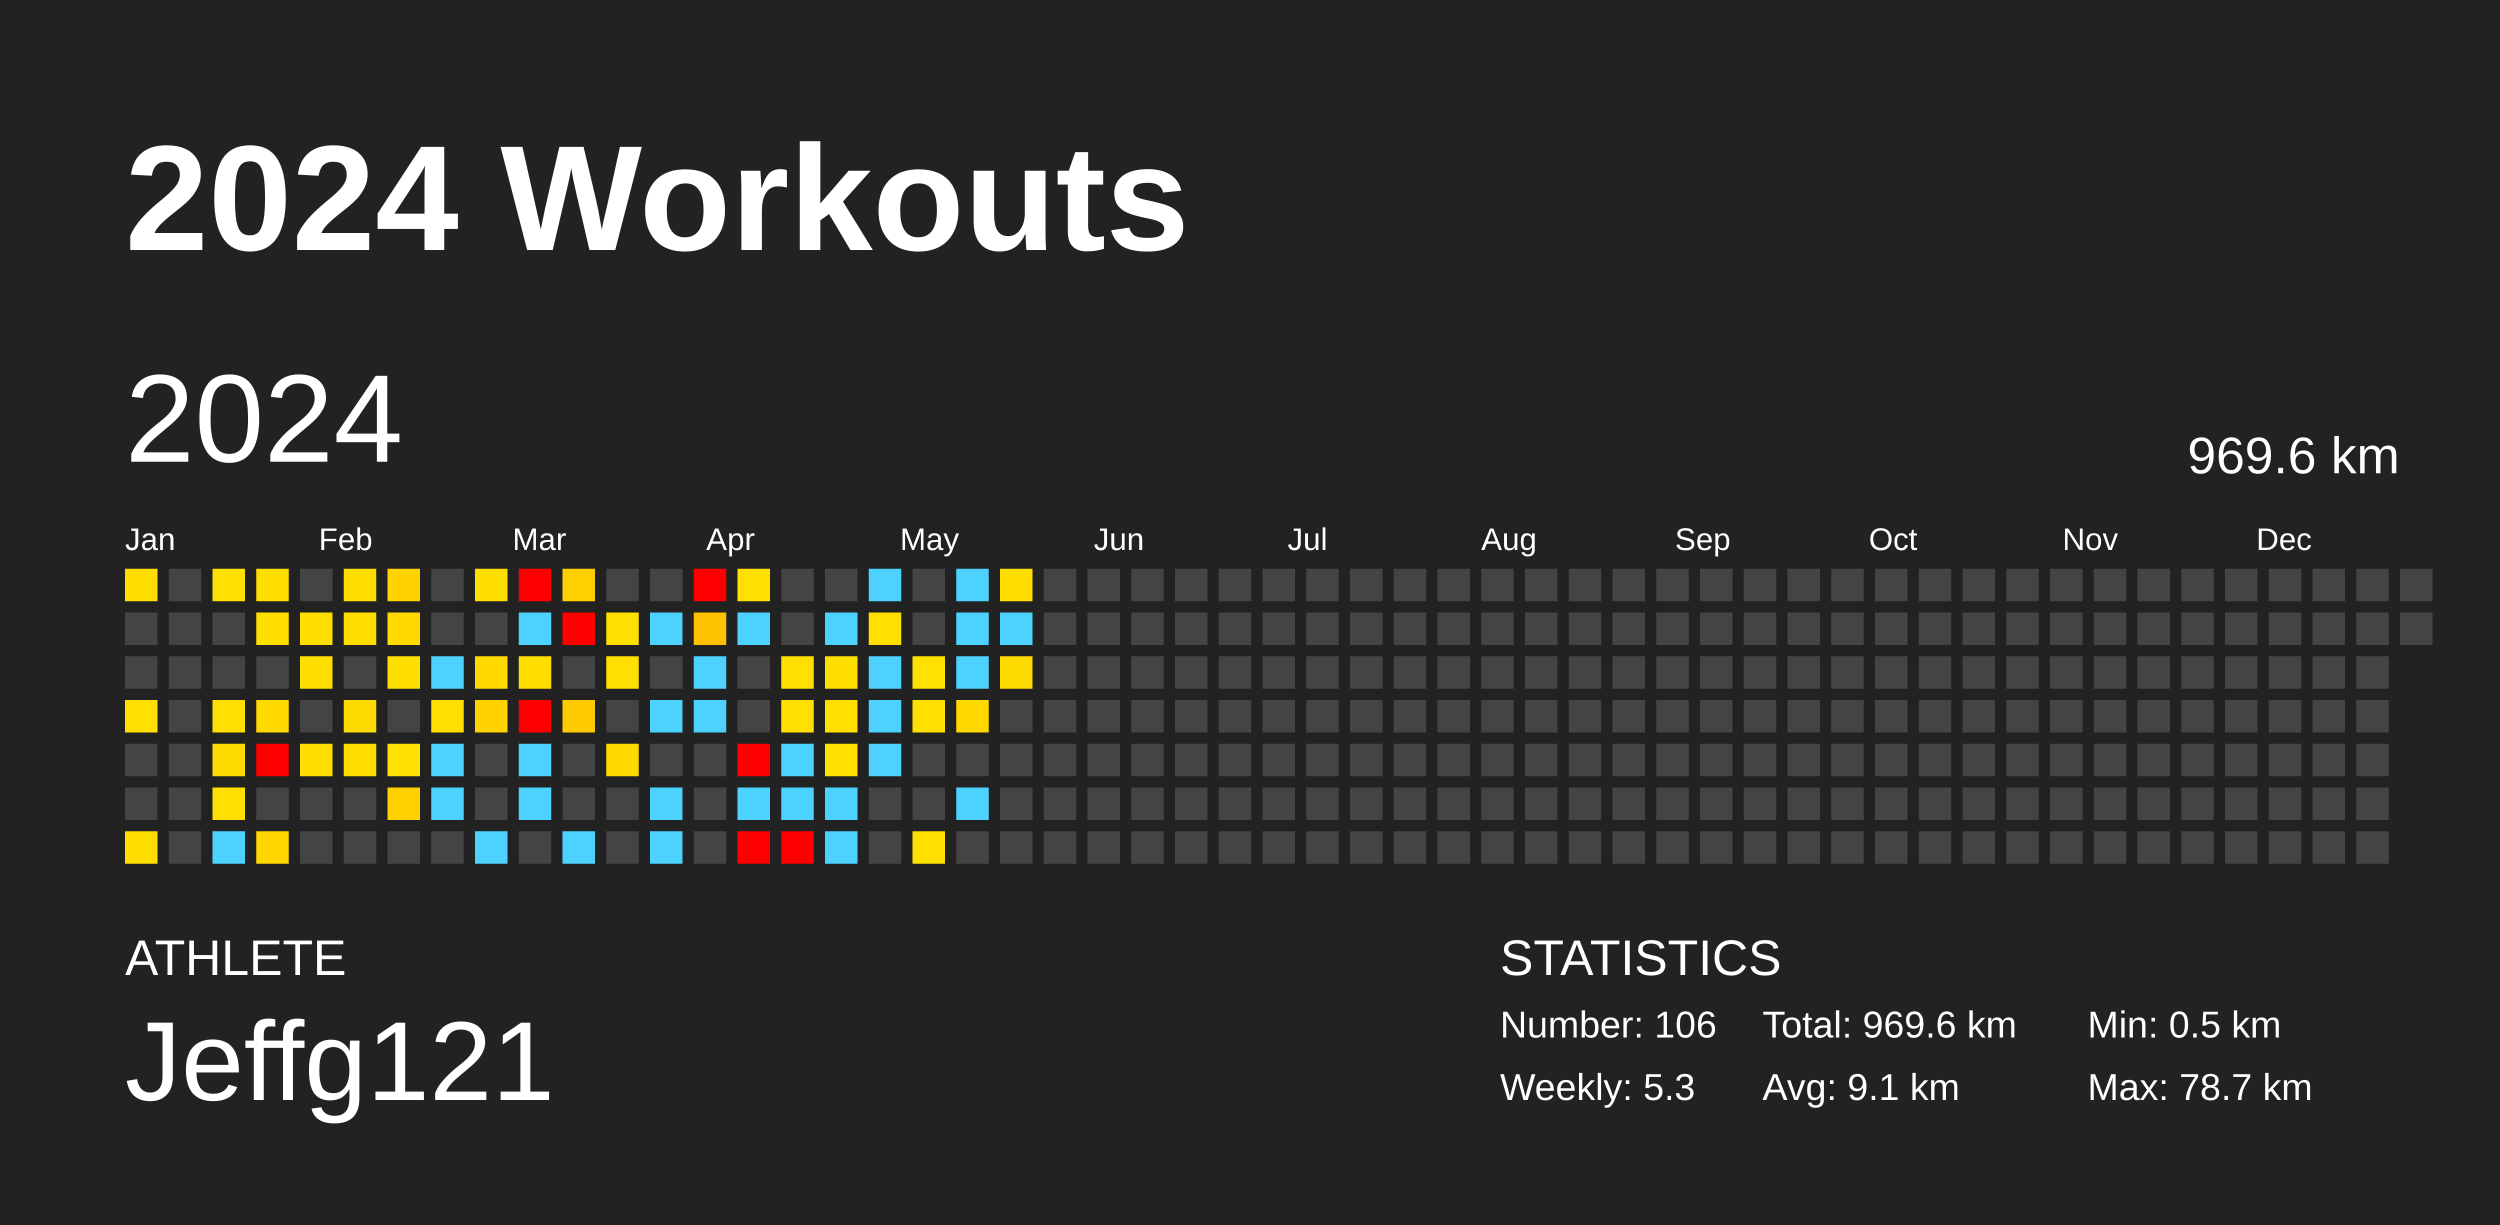
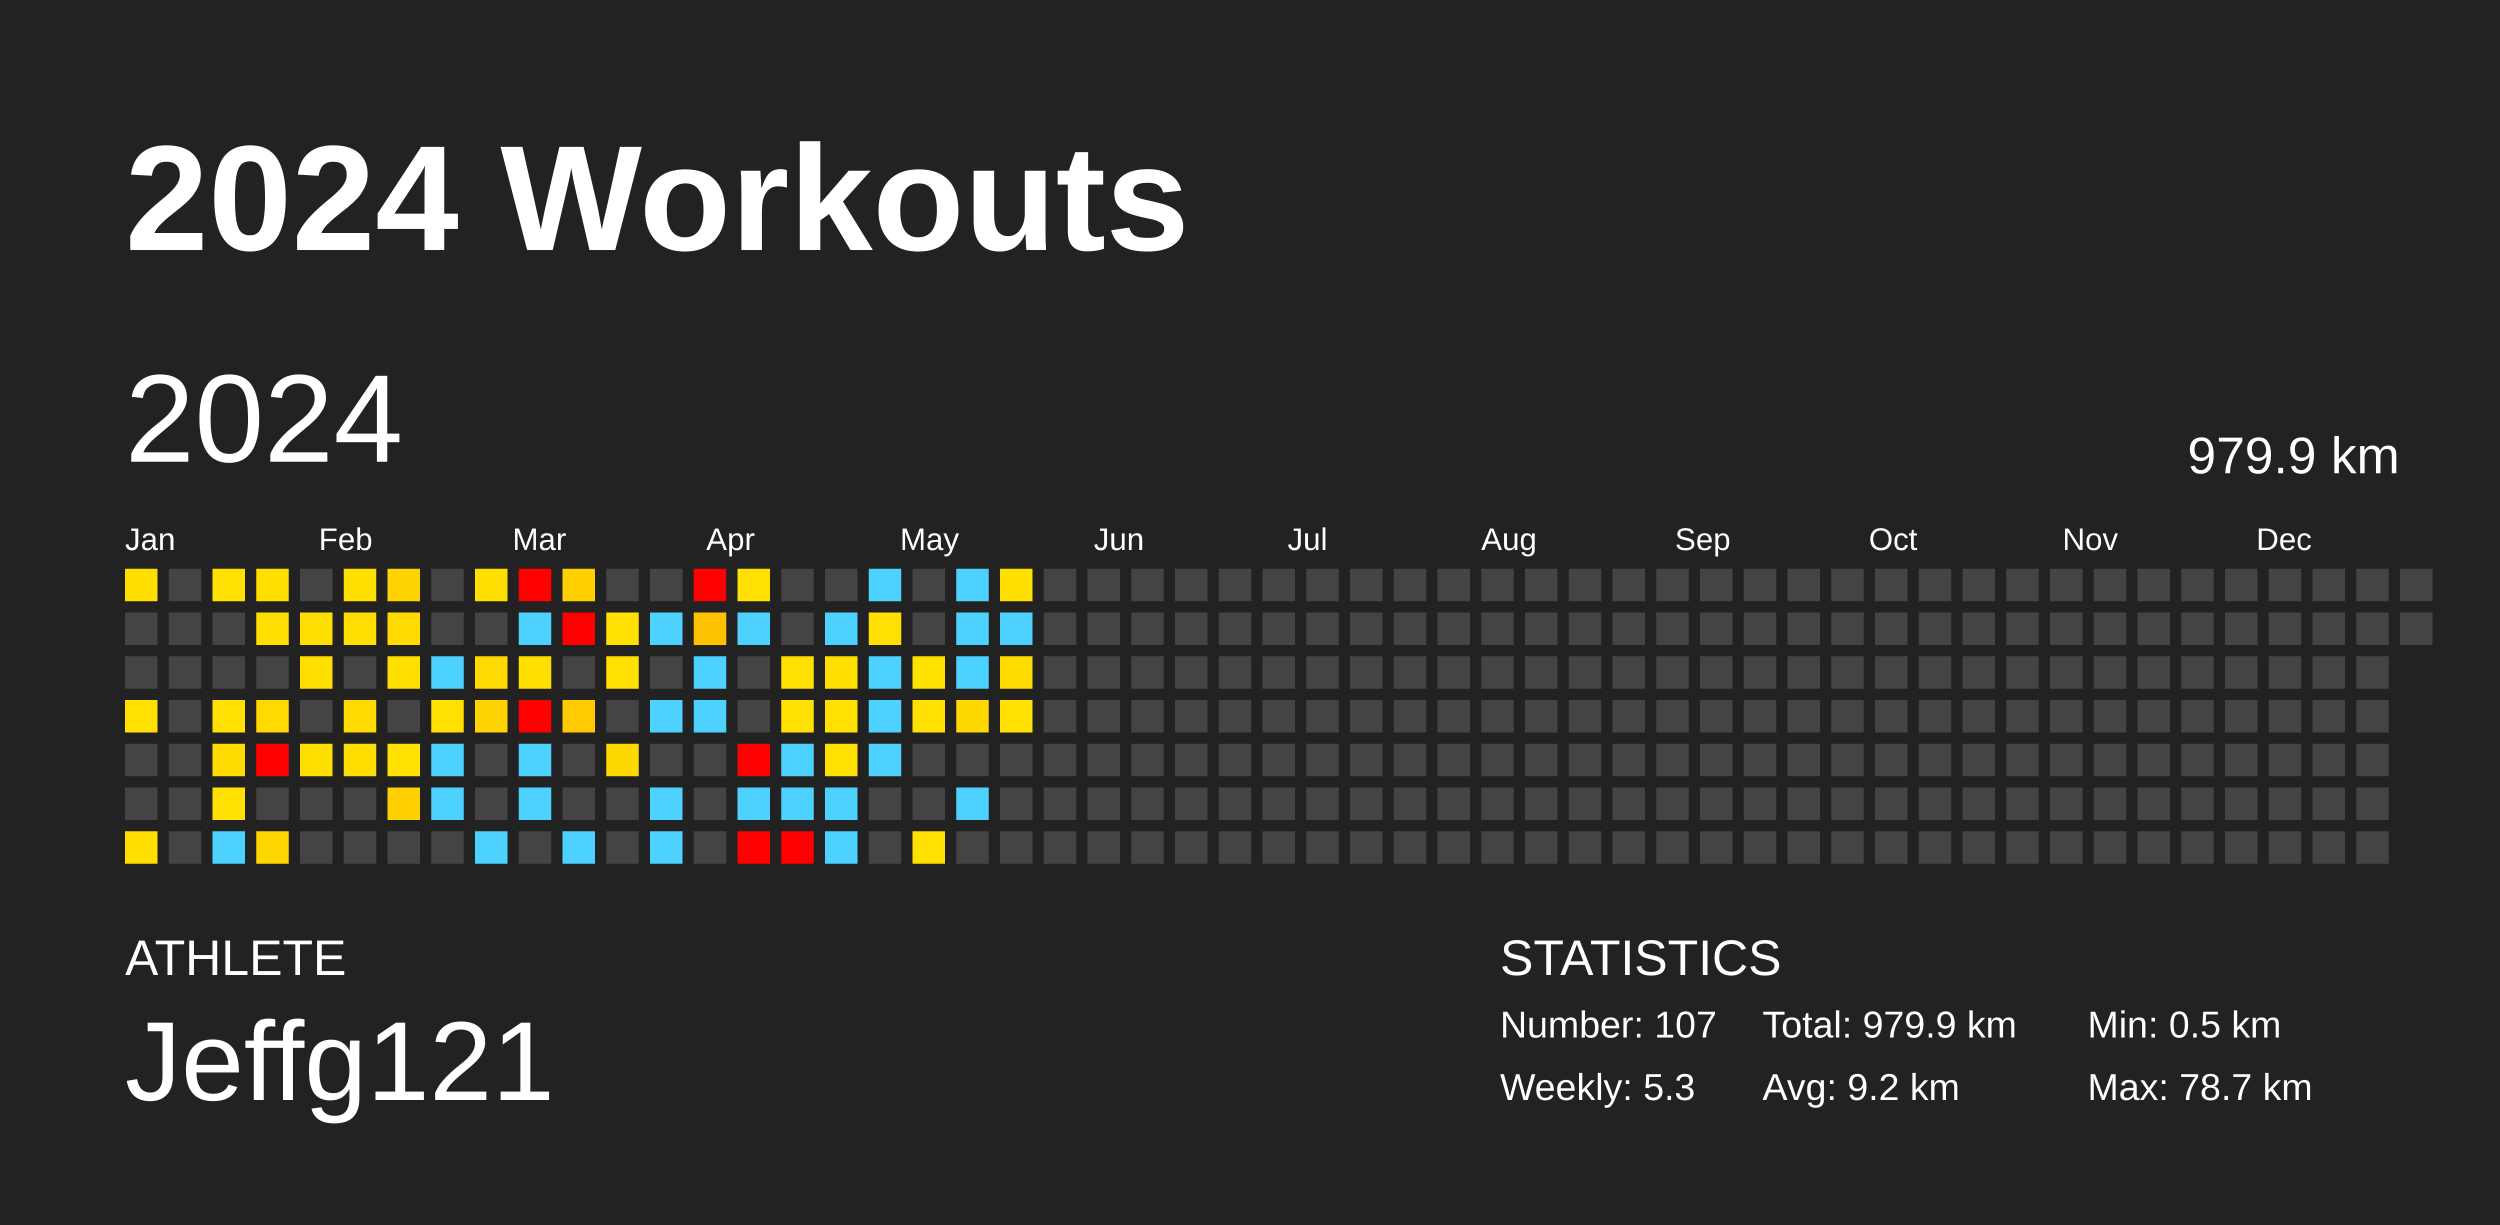
<svg xmlns="http://www.w3.org/2000/svg" baseProfile="full" height="98mm" version="1.1" viewBox="0,0,200,98" width="200mm">
  <defs />
  <rect fill="#222222" height="98" width="200" x="0" y="0" />
  <text fill="#FFFFFF" style="font-size:12px; font-family:Arial; font-weight:bold;" x="10" y="20">2024 Workouts</text>
  <text fill="#FFFFFF" style="font-size:4px; font-family:Arial" x="10" y="78">ATHLETE</text>
  <text fill="#FFFFFF" style="font-size:9px; font-family:Arial" x="10" y="88">Jeffg121</text>
  <text fill="#FFFFFF" style="font-size:4px; font-family:Arial" x="120" y="78">STATISTICS</text>
-   <text fill="#FFFFFF" style="font-size:3px; font-family:Arial" x="120" y="83">Number: 106</text>
+   <text fill="#FFFFFF" style="font-size:3px; font-family:Arial" x="120" y="83">Number: 107</text>
  <text fill="#FFFFFF" style="font-size:3px; font-family:Arial" x="120" y="88">Weekly: 5.3</text>
-   <text fill="#FFFFFF" style="font-size:3px; font-family:Arial" x="141" y="83">Total: 969.6 km</text>
-   <text fill="#FFFFFF" style="font-size:3px; font-family:Arial" x="141" y="88">Avg: 9.1 km</text>
+   <text fill="#FFFFFF" style="font-size:3px; font-family:Arial" x="141" y="83">Total: 979.9 km</text>
+   <text fill="#FFFFFF" style="font-size:3px; font-family:Arial" x="141" y="88">Avg: 9.2 km</text>
  <text fill="#FFFFFF" style="font-size:3px; font-family:Arial" x="167" y="83">Min: 0.5 km</text>
  <text fill="#FFFFFF" style="font-size:3px; font-family:Arial" x="167" y="88">Max: 78.7 km</text>
  <text dominant-baseline="hanging" fill="#FFFFFF" style="font-size:10.0px; font-family:Arial;" x="10" y="30">2024</text>
-   <text dominant-baseline="hanging" fill="#FFFFFF" style="font-size:4.125px; font-family:Arial;" x="175" y="35">969.6 km</text>
+   <text dominant-baseline="hanging" fill="#FFFFFF" style="font-size:4.125px; font-family:Arial;" x="175" y="35">979.9 km</text>
  <text fill="#FFFFFF" style="font-size:2.5px; font-family:Arial" x="10.0" y="44">Jan</text>
  <text fill="#FFFFFF" style="font-size:2.5px; font-family:Arial" x="25.5" y="44">Feb</text>
  <text fill="#FFFFFF" style="font-size:2.5px; font-family:Arial" x="41.0" y="44">Mar</text>
  <text fill="#FFFFFF" style="font-size:2.5px; font-family:Arial" x="56.5" y="44">Apr</text>
  <text fill="#FFFFFF" style="font-size:2.5px; font-family:Arial" x="72.0" y="44">May</text>
  <text fill="#FFFFFF" style="font-size:2.5px; font-family:Arial" x="87.5" y="44">Jun</text>
  <text fill="#FFFFFF" style="font-size:2.5px; font-family:Arial" x="103.0" y="44">Jul</text>
  <text fill="#FFFFFF" style="font-size:2.5px; font-family:Arial" x="118.5" y="44">Aug</text>
  <text fill="#FFFFFF" style="font-size:2.5px; font-family:Arial" x="134.0" y="44">Sep</text>
  <text fill="#FFFFFF" style="font-size:2.5px; font-family:Arial" x="149.5" y="44">Oct</text>
  <text fill="#FFFFFF" style="font-size:2.5px; font-family:Arial" x="165.0" y="44">Nov</text>
  <text fill="#FFFFFF" style="font-size:2.5px; font-family:Arial" x="180.5" y="44">Dec</text>
  <rect fill="#ffde00" height="2.6" width="2.6" x="10.0" y="45.5" />
  <rect fill="#444444" height="2.6" width="2.6" x="10.0" y="49.0" />
  <rect fill="#444444" height="2.6" width="2.6" x="10.0" y="52.5" />
  <rect fill="#ffe000" height="2.6" width="2.6" x="10.0" y="56.0" />
  <rect fill="#444444" height="2.6" width="2.6" x="10.0" y="59.5" />
  <rect fill="#444444" height="2.6" width="2.6" x="10.0" y="63.0" />
  <rect fill="#ffde00" height="2.6" width="2.6" x="10.0" y="66.5" />
  <rect fill="#444444" height="2.6" width="2.6" x="13.5" y="45.5" />
  <rect fill="#444444" height="2.6" width="2.6" x="13.5" y="49.0" />
  <rect fill="#444444" height="2.6" width="2.6" x="13.5" y="52.5" />
  <rect fill="#444444" height="2.6" width="2.6" x="13.5" y="56.0" />
  <rect fill="#444444" height="2.6" width="2.6" x="13.5" y="59.5" />
  <rect fill="#444444" height="2.6" width="2.6" x="13.5" y="63.0" />
  <rect fill="#444444" height="2.6" width="2.6" x="13.5" y="66.5" />
  <rect fill="#ffe000" height="2.6" width="2.6" x="17.0" y="45.5" />
  <rect fill="#444444" height="2.6" width="2.6" x="17.0" y="49.0" />
  <rect fill="#444444" height="2.6" width="2.6" x="17.0" y="52.5" />
  <rect fill="#ffe000" height="2.6" width="2.6" x="17.0" y="56.0" />
  <rect fill="#ffdb00" height="2.6" width="2.6" x="17.0" y="59.5" />
  <rect fill="#ffe000" height="2.6" width="2.6" x="17.0" y="63.0" />
  <rect fill="#4dd2ff" height="2.6" width="2.6" x="17.0" y="66.5" />
  <rect fill="#ffdf00" height="2.6" width="2.6" x="20.5" y="45.5" />
  <rect fill="#ffdf00" height="2.6" width="2.6" x="20.5" y="49.0" />
  <rect fill="#444444" height="2.6" width="2.6" x="20.5" y="52.5" />
  <rect fill="#ffd900" height="2.6" width="2.6" x="20.5" y="56.0" />
  <rect fill="red" height="2.6" width="2.6" x="20.5" y="59.5" />
  <rect fill="#444444" height="2.6" width="2.6" x="20.5" y="63.0" />
  <rect fill="#ffd600" height="2.6" width="2.6" x="20.5" y="66.5" />
  <rect fill="#444444" height="2.6" width="2.6" x="24.0" y="45.5" />
  <rect fill="#ffdf00" height="2.6" width="2.6" x="24.0" y="49.0" />
  <rect fill="#ffdf00" height="2.6" width="2.6" x="24.0" y="52.5" />
  <rect fill="#444444" height="2.6" width="2.6" x="24.0" y="56.0" />
  <rect fill="#ffdf00" height="2.6" width="2.6" x="24.0" y="59.5" />
  <rect fill="#444444" height="2.6" width="2.6" x="24.0" y="63.0" />
  <rect fill="#444444" height="2.6" width="2.6" x="24.0" y="66.5" />
  <rect fill="#ffdf00" height="2.6" width="2.6" x="27.5" y="45.5" />
  <rect fill="#ffdf00" height="2.6" width="2.6" x="27.5" y="49.0" />
  <rect fill="#444444" height="2.6" width="2.6" x="27.5" y="52.5" />
  <rect fill="#ffda00" height="2.6" width="2.6" x="27.5" y="56.0" />
  <rect fill="#ffde00" height="2.6" width="2.6" x="27.5" y="59.5" />
  <rect fill="#444444" height="2.6" width="2.6" x="27.5" y="63.0" />
  <rect fill="#444444" height="2.6" width="2.6" x="27.5" y="66.5" />
  <rect fill="#ffd300" height="2.6" width="2.6" x="31.0" y="45.5" />
  <rect fill="#ffd900" height="2.6" width="2.6" x="31.0" y="49.0" />
  <rect fill="#ffdf00" height="2.6" width="2.6" x="31.0" y="52.5" />
  <rect fill="#444444" height="2.6" width="2.6" x="31.0" y="56.0" />
  <rect fill="#ffe000" height="2.6" width="2.6" x="31.0" y="59.5" />
  <rect fill="#ffd000" height="2.6" width="2.6" x="31.0" y="63.0" />
  <rect fill="#444444" height="2.6" width="2.6" x="31.0" y="66.5" />
  <rect fill="#444444" height="2.6" width="2.6" x="34.5" y="45.5" />
  <rect fill="#444444" height="2.6" width="2.6" x="34.5" y="49.0" />
  <rect fill="#4dd2ff" height="2.6" width="2.6" x="34.5" y="52.5" />
  <rect fill="#ffe000" height="2.6" width="2.6" x="34.5" y="56.0" />
  <rect fill="#4dd2ff" height="2.6" width="2.6" x="34.5" y="59.5" />
  <rect fill="#4dd2ff" height="2.6" width="2.6" x="34.5" y="63.0" />
  <rect fill="#444444" height="2.6" width="2.6" x="34.5" y="66.5" />
  <rect fill="#ffdf00" height="2.6" width="2.6" x="38.0" y="45.5" />
  <rect fill="#444444" height="2.6" width="2.6" x="38.0" y="49.0" />
  <rect fill="#ffd900" height="2.6" width="2.6" x="38.0" y="52.5" />
  <rect fill="#ffd300" height="2.6" width="2.6" x="38.0" y="56.0" />
  <rect fill="#444444" height="2.6" width="2.6" x="38.0" y="59.5" />
  <rect fill="#444444" height="2.6" width="2.6" x="38.0" y="63.0" />
  <rect fill="#4dd2ff" height="2.6" width="2.6" x="38.0" y="66.5" />
  <rect fill="red" height="2.6" width="2.6" x="41.5" y="45.5" />
  <rect fill="#4dd2ff" height="2.6" width="2.6" x="41.5" y="49.0" />
  <rect fill="#ffdf00" height="2.6" width="2.6" x="41.5" y="52.5" />
  <rect fill="red" height="2.6" width="2.6" x="41.5" y="56.0" />
  <rect fill="#4dd2ff" height="2.6" width="2.6" x="41.5" y="59.5" />
  <rect fill="#4dd2ff" height="2.6" width="2.6" x="41.5" y="63.0" />
  <rect fill="#444444" height="2.6" width="2.6" x="41.5" y="66.5" />
  <rect fill="#ffcf00" height="2.6" width="2.6" x="45.0" y="45.5" />
  <rect fill="red" height="2.6" width="2.6" x="45.0" y="49.0" />
  <rect fill="#444444" height="2.6" width="2.6" x="45.0" y="52.5" />
  <rect fill="#ffcb00" height="2.6" width="2.6" x="45.0" y="56.0" />
  <rect fill="#444444" height="2.6" width="2.6" x="45.0" y="59.5" />
  <rect fill="#444444" height="2.6" width="2.6" x="45.0" y="63.0" />
  <rect fill="#4dd2ff" height="2.6" width="2.6" x="45.0" y="66.5" />
  <rect fill="#444444" height="2.6" width="2.6" x="48.5" y="45.5" />
  <rect fill="#ffe000" height="2.6" width="2.6" x="48.5" y="49.0" />
  <rect fill="#ffe000" height="2.6" width="2.6" x="48.5" y="52.5" />
  <rect fill="#444444" height="2.6" width="2.6" x="48.5" y="56.0" />
  <rect fill="#ffd800" height="2.6" width="2.6" x="48.5" y="59.5" />
  <rect fill="#444444" height="2.6" width="2.6" x="48.5" y="63.0" />
  <rect fill="#444444" height="2.6" width="2.6" x="48.5" y="66.5" />
  <rect fill="#444444" height="2.6" width="2.6" x="52.0" y="45.5" />
  <rect fill="#4dd2ff" height="2.6" width="2.6" x="52.0" y="49.0" />
  <rect fill="#444444" height="2.6" width="2.6" x="52.0" y="52.5" />
  <rect fill="#4dd2ff" height="2.6" width="2.6" x="52.0" y="56.0" />
  <rect fill="#444444" height="2.6" width="2.6" x="52.0" y="59.5" />
  <rect fill="#4dd2ff" height="2.6" width="2.6" x="52.0" y="63.0" />
  <rect fill="#4dd2ff" height="2.6" width="2.6" x="52.0" y="66.5" />
  <rect fill="red" height="2.6" width="2.6" x="55.5" y="45.5" />
  <rect fill="#ffc200" height="2.6" width="2.6" x="55.5" y="49.0" />
  <rect fill="#4dd2ff" height="2.6" width="2.6" x="55.5" y="52.5" />
  <rect fill="#4dd2ff" height="2.6" width="2.6" x="55.5" y="56.0" />
  <rect fill="#444444" height="2.6" width="2.6" x="55.5" y="59.5" />
  <rect fill="#444444" height="2.6" width="2.6" x="55.5" y="63.0" />
  <rect fill="#444444" height="2.6" width="2.6" x="55.5" y="66.5" />
  <rect fill="#ffe000" height="2.6" width="2.6" x="59.0" y="45.5" />
  <rect fill="#4dd2ff" height="2.6" width="2.6" x="59.0" y="49.0" />
  <rect fill="#444444" height="2.6" width="2.6" x="59.0" y="52.5" />
  <rect fill="#444444" height="2.6" width="2.6" x="59.0" y="56.0" />
  <rect fill="red" height="2.6" width="2.6" x="59.0" y="59.5" />
  <rect fill="#4dd2ff" height="2.6" width="2.6" x="59.0" y="63.0" />
  <rect fill="red" height="2.6" width="2.6" x="59.0" y="66.5" />
  <rect fill="#444444" height="2.6" width="2.6" x="62.5" y="45.5" />
  <rect fill="#444444" height="2.6" width="2.6" x="62.5" y="49.0" />
  <rect fill="#ffe000" height="2.6" width="2.6" x="62.5" y="52.5" />
  <rect fill="#ffe000" height="2.6" width="2.6" x="62.5" y="56.0" />
  <rect fill="#4dd2ff" height="2.6" width="2.6" x="62.5" y="59.5" />
  <rect fill="#4dd2ff" height="2.6" width="2.6" x="62.5" y="63.0" />
  <rect fill="red" height="2.6" width="2.6" x="62.5" y="66.5" />
  <rect fill="#444444" height="2.6" width="2.6" x="66.0" y="45.5" />
  <rect fill="#4dd2ff" height="2.6" width="2.6" x="66.0" y="49.0" />
  <rect fill="#ffdf00" height="2.6" width="2.6" x="66.0" y="52.5" />
  <rect fill="#ffe000" height="2.6" width="2.6" x="66.0" y="56.0" />
  <rect fill="#ffe000" height="2.6" width="2.6" x="66.0" y="59.5" />
  <rect fill="#4dd2ff" height="2.6" width="2.6" x="66.0" y="63.0" />
  <rect fill="#4dd2ff" height="2.6" width="2.6" x="66.0" y="66.5" />
  <rect fill="#4dd2ff" height="2.6" width="2.6" x="69.5" y="45.5" />
  <rect fill="#ffe000" height="2.6" width="2.6" x="69.5" y="49.0" />
  <rect fill="#4dd2ff" height="2.6" width="2.6" x="69.5" y="52.5" />
  <rect fill="#4dd2ff" height="2.6" width="2.6" x="69.5" y="56.0" />
  <rect fill="#4dd2ff" height="2.6" width="2.6" x="69.5" y="59.5" />
  <rect fill="#444444" height="2.6" width="2.6" x="69.5" y="63.0" />
  <rect fill="#444444" height="2.6" width="2.6" x="69.5" y="66.5" />
  <rect fill="#444444" height="2.6" width="2.6" x="73.0" y="45.5" />
  <rect fill="#444444" height="2.6" width="2.6" x="73.0" y="49.0" />
  <rect fill="#ffe100" height="2.6" width="2.6" x="73.0" y="52.5" />
  <rect fill="#ffe000" height="2.6" width="2.6" x="73.0" y="56.0" />
  <rect fill="#444444" height="2.6" width="2.6" x="73.0" y="59.5" />
  <rect fill="#444444" height="2.6" width="2.6" x="73.0" y="63.0" />
  <rect fill="#ffe000" height="2.6" width="2.6" x="73.0" y="66.5" />
  <rect fill="#4dd2ff" height="2.6" width="2.6" x="76.5" y="45.5" />
  <rect fill="#4dd2ff" height="2.6" width="2.6" x="76.5" y="49.0" />
  <rect fill="#4dd2ff" height="2.6" width="2.6" x="76.5" y="52.5" />
  <rect fill="#ffd800" height="2.6" width="2.6" x="76.5" y="56.0" />
  <rect fill="#444444" height="2.6" width="2.6" x="76.5" y="59.5" />
  <rect fill="#4dd2ff" height="2.6" width="2.6" x="76.5" y="63.0" />
  <rect fill="#444444" height="2.6" width="2.6" x="76.5" y="66.5" />
  <rect fill="#ffdf00" height="2.6" width="2.6" x="80.0" y="45.5" />
  <rect fill="#4dd2ff" height="2.6" width="2.6" x="80.0" y="49.0" />
  <rect fill="#ffdc00" height="2.6" width="2.6" x="80.0" y="52.5" />
-   <rect fill="#444444" height="2.6" width="2.6" x="80.0" y="56.0" />
+   <rect fill="#ffe000" height="2.6" width="2.6" x="80.0" y="56.0" />
  <rect fill="#444444" height="2.6" width="2.6" x="80.0" y="59.5" />
  <rect fill="#444444" height="2.6" width="2.6" x="80.0" y="63.0" />
  <rect fill="#444444" height="2.6" width="2.6" x="80.0" y="66.5" />
  <rect fill="#444444" height="2.6" width="2.6" x="83.5" y="45.5" />
  <rect fill="#444444" height="2.6" width="2.6" x="83.5" y="49.0" />
  <rect fill="#444444" height="2.6" width="2.6" x="83.5" y="52.5" />
  <rect fill="#444444" height="2.6" width="2.6" x="83.5" y="56.0" />
  <rect fill="#444444" height="2.6" width="2.6" x="83.5" y="59.5" />
  <rect fill="#444444" height="2.6" width="2.6" x="83.5" y="63.0" />
  <rect fill="#444444" height="2.6" width="2.6" x="83.5" y="66.5" />
  <rect fill="#444444" height="2.6" width="2.6" x="87.0" y="45.5" />
  <rect fill="#444444" height="2.6" width="2.6" x="87.0" y="49.0" />
  <rect fill="#444444" height="2.6" width="2.6" x="87.0" y="52.5" />
  <rect fill="#444444" height="2.6" width="2.6" x="87.0" y="56.0" />
  <rect fill="#444444" height="2.6" width="2.6" x="87.0" y="59.5" />
  <rect fill="#444444" height="2.6" width="2.6" x="87.0" y="63.0" />
  <rect fill="#444444" height="2.6" width="2.6" x="87.0" y="66.5" />
  <rect fill="#444444" height="2.6" width="2.6" x="90.5" y="45.5" />
  <rect fill="#444444" height="2.6" width="2.6" x="90.5" y="49.0" />
  <rect fill="#444444" height="2.6" width="2.6" x="90.5" y="52.5" />
  <rect fill="#444444" height="2.6" width="2.6" x="90.5" y="56.0" />
  <rect fill="#444444" height="2.6" width="2.6" x="90.5" y="59.5" />
  <rect fill="#444444" height="2.6" width="2.6" x="90.5" y="63.0" />
  <rect fill="#444444" height="2.6" width="2.6" x="90.5" y="66.5" />
  <rect fill="#444444" height="2.6" width="2.6" x="94.0" y="45.5" />
  <rect fill="#444444" height="2.6" width="2.6" x="94.0" y="49.0" />
  <rect fill="#444444" height="2.6" width="2.6" x="94.0" y="52.5" />
  <rect fill="#444444" height="2.6" width="2.6" x="94.0" y="56.0" />
  <rect fill="#444444" height="2.6" width="2.6" x="94.0" y="59.5" />
  <rect fill="#444444" height="2.6" width="2.6" x="94.0" y="63.0" />
  <rect fill="#444444" height="2.6" width="2.6" x="94.0" y="66.5" />
  <rect fill="#444444" height="2.6" width="2.6" x="97.5" y="45.5" />
  <rect fill="#444444" height="2.6" width="2.6" x="97.5" y="49.0" />
  <rect fill="#444444" height="2.6" width="2.6" x="97.5" y="52.5" />
  <rect fill="#444444" height="2.6" width="2.6" x="97.5" y="56.0" />
  <rect fill="#444444" height="2.6" width="2.6" x="97.5" y="59.5" />
  <rect fill="#444444" height="2.6" width="2.6" x="97.5" y="63.0" />
  <rect fill="#444444" height="2.6" width="2.6" x="97.5" y="66.5" />
  <rect fill="#444444" height="2.6" width="2.6" x="101.0" y="45.5" />
  <rect fill="#444444" height="2.6" width="2.6" x="101.0" y="49.0" />
  <rect fill="#444444" height="2.6" width="2.6" x="101.0" y="52.5" />
  <rect fill="#444444" height="2.6" width="2.6" x="101.0" y="56.0" />
  <rect fill="#444444" height="2.6" width="2.6" x="101.0" y="59.5" />
  <rect fill="#444444" height="2.6" width="2.6" x="101.0" y="63.0" />
  <rect fill="#444444" height="2.6" width="2.6" x="101.0" y="66.5" />
  <rect fill="#444444" height="2.6" width="2.6" x="104.5" y="45.5" />
  <rect fill="#444444" height="2.6" width="2.6" x="104.5" y="49.0" />
  <rect fill="#444444" height="2.6" width="2.6" x="104.5" y="52.5" />
  <rect fill="#444444" height="2.6" width="2.6" x="104.5" y="56.0" />
  <rect fill="#444444" height="2.6" width="2.6" x="104.5" y="59.5" />
  <rect fill="#444444" height="2.6" width="2.6" x="104.5" y="63.0" />
  <rect fill="#444444" height="2.6" width="2.6" x="104.5" y="66.5" />
  <rect fill="#444444" height="2.6" width="2.6" x="108.0" y="45.5" />
  <rect fill="#444444" height="2.6" width="2.6" x="108.0" y="49.0" />
  <rect fill="#444444" height="2.6" width="2.6" x="108.0" y="52.5" />
  <rect fill="#444444" height="2.6" width="2.6" x="108.0" y="56.0" />
  <rect fill="#444444" height="2.6" width="2.6" x="108.0" y="59.5" />
  <rect fill="#444444" height="2.6" width="2.6" x="108.0" y="63.0" />
  <rect fill="#444444" height="2.6" width="2.6" x="108.0" y="66.5" />
  <rect fill="#444444" height="2.6" width="2.6" x="111.5" y="45.5" />
  <rect fill="#444444" height="2.6" width="2.6" x="111.5" y="49.0" />
  <rect fill="#444444" height="2.6" width="2.6" x="111.5" y="52.5" />
  <rect fill="#444444" height="2.6" width="2.6" x="111.5" y="56.0" />
  <rect fill="#444444" height="2.6" width="2.6" x="111.5" y="59.5" />
  <rect fill="#444444" height="2.6" width="2.6" x="111.5" y="63.0" />
  <rect fill="#444444" height="2.6" width="2.6" x="111.5" y="66.5" />
  <rect fill="#444444" height="2.6" width="2.6" x="115.0" y="45.5" />
  <rect fill="#444444" height="2.6" width="2.6" x="115.0" y="49.0" />
  <rect fill="#444444" height="2.6" width="2.6" x="115.0" y="52.5" />
  <rect fill="#444444" height="2.6" width="2.6" x="115.0" y="56.0" />
  <rect fill="#444444" height="2.6" width="2.6" x="115.0" y="59.5" />
  <rect fill="#444444" height="2.6" width="2.6" x="115.0" y="63.0" />
  <rect fill="#444444" height="2.6" width="2.6" x="115.0" y="66.5" />
  <rect fill="#444444" height="2.6" width="2.6" x="118.5" y="45.5" />
  <rect fill="#444444" height="2.6" width="2.6" x="118.5" y="49.0" />
  <rect fill="#444444" height="2.6" width="2.6" x="118.5" y="52.5" />
  <rect fill="#444444" height="2.6" width="2.6" x="118.5" y="56.0" />
  <rect fill="#444444" height="2.6" width="2.6" x="118.5" y="59.5" />
  <rect fill="#444444" height="2.6" width="2.6" x="118.5" y="63.0" />
  <rect fill="#444444" height="2.6" width="2.6" x="118.5" y="66.5" />
  <rect fill="#444444" height="2.6" width="2.6" x="122.0" y="45.5" />
  <rect fill="#444444" height="2.6" width="2.6" x="122.0" y="49.0" />
  <rect fill="#444444" height="2.6" width="2.6" x="122.0" y="52.5" />
  <rect fill="#444444" height="2.6" width="2.6" x="122.0" y="56.0" />
  <rect fill="#444444" height="2.6" width="2.6" x="122.0" y="59.5" />
  <rect fill="#444444" height="2.6" width="2.6" x="122.0" y="63.0" />
  <rect fill="#444444" height="2.6" width="2.6" x="122.0" y="66.5" />
  <rect fill="#444444" height="2.6" width="2.6" x="125.5" y="45.5" />
  <rect fill="#444444" height="2.6" width="2.6" x="125.5" y="49.0" />
  <rect fill="#444444" height="2.6" width="2.6" x="125.5" y="52.5" />
  <rect fill="#444444" height="2.6" width="2.6" x="125.5" y="56.0" />
  <rect fill="#444444" height="2.6" width="2.6" x="125.5" y="59.5" />
  <rect fill="#444444" height="2.6" width="2.6" x="125.5" y="63.0" />
  <rect fill="#444444" height="2.6" width="2.6" x="125.5" y="66.5" />
  <rect fill="#444444" height="2.6" width="2.6" x="129.0" y="45.5" />
  <rect fill="#444444" height="2.6" width="2.6" x="129.0" y="49.0" />
  <rect fill="#444444" height="2.6" width="2.6" x="129.0" y="52.5" />
  <rect fill="#444444" height="2.6" width="2.6" x="129.0" y="56.0" />
  <rect fill="#444444" height="2.6" width="2.6" x="129.0" y="59.5" />
  <rect fill="#444444" height="2.6" width="2.6" x="129.0" y="63.0" />
  <rect fill="#444444" height="2.6" width="2.6" x="129.0" y="66.5" />
  <rect fill="#444444" height="2.6" width="2.6" x="132.5" y="45.5" />
  <rect fill="#444444" height="2.6" width="2.6" x="132.5" y="49.0" />
  <rect fill="#444444" height="2.6" width="2.6" x="132.5" y="52.5" />
  <rect fill="#444444" height="2.6" width="2.6" x="132.5" y="56.0" />
  <rect fill="#444444" height="2.6" width="2.6" x="132.5" y="59.5" />
  <rect fill="#444444" height="2.6" width="2.6" x="132.5" y="63.0" />
  <rect fill="#444444" height="2.6" width="2.6" x="132.5" y="66.5" />
  <rect fill="#444444" height="2.6" width="2.6" x="136.0" y="45.5" />
  <rect fill="#444444" height="2.6" width="2.6" x="136.0" y="49.0" />
  <rect fill="#444444" height="2.6" width="2.6" x="136.0" y="52.5" />
  <rect fill="#444444" height="2.6" width="2.6" x="136.0" y="56.0" />
  <rect fill="#444444" height="2.6" width="2.6" x="136.0" y="59.5" />
  <rect fill="#444444" height="2.6" width="2.6" x="136.0" y="63.0" />
  <rect fill="#444444" height="2.6" width="2.6" x="136.0" y="66.5" />
  <rect fill="#444444" height="2.6" width="2.6" x="139.5" y="45.5" />
  <rect fill="#444444" height="2.6" width="2.6" x="139.5" y="49.0" />
  <rect fill="#444444" height="2.6" width="2.6" x="139.5" y="52.5" />
  <rect fill="#444444" height="2.6" width="2.6" x="139.5" y="56.0" />
  <rect fill="#444444" height="2.6" width="2.6" x="139.5" y="59.5" />
  <rect fill="#444444" height="2.6" width="2.6" x="139.5" y="63.0" />
  <rect fill="#444444" height="2.6" width="2.6" x="139.5" y="66.5" />
  <rect fill="#444444" height="2.6" width="2.6" x="143.0" y="45.5" />
  <rect fill="#444444" height="2.6" width="2.6" x="143.0" y="49.0" />
  <rect fill="#444444" height="2.6" width="2.6" x="143.0" y="52.5" />
  <rect fill="#444444" height="2.6" width="2.6" x="143.0" y="56.0" />
  <rect fill="#444444" height="2.6" width="2.6" x="143.0" y="59.5" />
  <rect fill="#444444" height="2.6" width="2.6" x="143.0" y="63.0" />
  <rect fill="#444444" height="2.6" width="2.6" x="143.0" y="66.5" />
  <rect fill="#444444" height="2.6" width="2.6" x="146.5" y="45.5" />
  <rect fill="#444444" height="2.6" width="2.6" x="146.5" y="49.0" />
  <rect fill="#444444" height="2.6" width="2.6" x="146.5" y="52.5" />
  <rect fill="#444444" height="2.6" width="2.6" x="146.5" y="56.0" />
  <rect fill="#444444" height="2.6" width="2.6" x="146.5" y="59.5" />
  <rect fill="#444444" height="2.6" width="2.6" x="146.5" y="63.0" />
  <rect fill="#444444" height="2.6" width="2.6" x="146.5" y="66.5" />
  <rect fill="#444444" height="2.6" width="2.6" x="150.0" y="45.5" />
  <rect fill="#444444" height="2.6" width="2.6" x="150.0" y="49.0" />
  <rect fill="#444444" height="2.6" width="2.6" x="150.0" y="52.5" />
  <rect fill="#444444" height="2.6" width="2.6" x="150.0" y="56.0" />
  <rect fill="#444444" height="2.6" width="2.6" x="150.0" y="59.5" />
  <rect fill="#444444" height="2.6" width="2.6" x="150.0" y="63.0" />
  <rect fill="#444444" height="2.6" width="2.6" x="150.0" y="66.5" />
  <rect fill="#444444" height="2.6" width="2.6" x="153.5" y="45.5" />
  <rect fill="#444444" height="2.6" width="2.6" x="153.5" y="49.0" />
  <rect fill="#444444" height="2.6" width="2.6" x="153.5" y="52.5" />
  <rect fill="#444444" height="2.6" width="2.6" x="153.5" y="56.0" />
  <rect fill="#444444" height="2.6" width="2.6" x="153.5" y="59.5" />
  <rect fill="#444444" height="2.6" width="2.6" x="153.5" y="63.0" />
  <rect fill="#444444" height="2.6" width="2.6" x="153.5" y="66.5" />
  <rect fill="#444444" height="2.6" width="2.6" x="157.0" y="45.5" />
  <rect fill="#444444" height="2.6" width="2.6" x="157.0" y="49.0" />
  <rect fill="#444444" height="2.6" width="2.6" x="157.0" y="52.5" />
  <rect fill="#444444" height="2.6" width="2.6" x="157.0" y="56.0" />
  <rect fill="#444444" height="2.6" width="2.6" x="157.0" y="59.5" />
  <rect fill="#444444" height="2.6" width="2.6" x="157.0" y="63.0" />
  <rect fill="#444444" height="2.6" width="2.6" x="157.0" y="66.5" />
  <rect fill="#444444" height="2.6" width="2.6" x="160.5" y="45.5" />
  <rect fill="#444444" height="2.6" width="2.6" x="160.5" y="49.0" />
  <rect fill="#444444" height="2.6" width="2.6" x="160.5" y="52.5" />
  <rect fill="#444444" height="2.6" width="2.6" x="160.5" y="56.0" />
  <rect fill="#444444" height="2.6" width="2.6" x="160.5" y="59.5" />
  <rect fill="#444444" height="2.6" width="2.6" x="160.5" y="63.0" />
  <rect fill="#444444" height="2.6" width="2.6" x="160.5" y="66.5" />
  <rect fill="#444444" height="2.6" width="2.6" x="164.0" y="45.5" />
  <rect fill="#444444" height="2.6" width="2.6" x="164.0" y="49.0" />
  <rect fill="#444444" height="2.6" width="2.6" x="164.0" y="52.5" />
  <rect fill="#444444" height="2.6" width="2.6" x="164.0" y="56.0" />
  <rect fill="#444444" height="2.6" width="2.6" x="164.0" y="59.5" />
  <rect fill="#444444" height="2.6" width="2.6" x="164.0" y="63.0" />
  <rect fill="#444444" height="2.6" width="2.6" x="164.0" y="66.5" />
  <rect fill="#444444" height="2.6" width="2.6" x="167.5" y="45.5" />
  <rect fill="#444444" height="2.6" width="2.6" x="167.5" y="49.0" />
  <rect fill="#444444" height="2.6" width="2.6" x="167.5" y="52.5" />
  <rect fill="#444444" height="2.6" width="2.6" x="167.5" y="56.0" />
  <rect fill="#444444" height="2.6" width="2.6" x="167.5" y="59.5" />
  <rect fill="#444444" height="2.6" width="2.6" x="167.5" y="63.0" />
  <rect fill="#444444" height="2.6" width="2.6" x="167.5" y="66.5" />
  <rect fill="#444444" height="2.6" width="2.6" x="171.0" y="45.5" />
  <rect fill="#444444" height="2.6" width="2.6" x="171.0" y="49.0" />
  <rect fill="#444444" height="2.6" width="2.6" x="171.0" y="52.5" />
  <rect fill="#444444" height="2.6" width="2.6" x="171.0" y="56.0" />
  <rect fill="#444444" height="2.6" width="2.6" x="171.0" y="59.5" />
  <rect fill="#444444" height="2.6" width="2.6" x="171.0" y="63.0" />
  <rect fill="#444444" height="2.6" width="2.6" x="171.0" y="66.5" />
  <rect fill="#444444" height="2.6" width="2.6" x="174.5" y="45.5" />
  <rect fill="#444444" height="2.6" width="2.6" x="174.5" y="49.0" />
  <rect fill="#444444" height="2.6" width="2.6" x="174.5" y="52.5" />
  <rect fill="#444444" height="2.6" width="2.6" x="174.5" y="56.0" />
  <rect fill="#444444" height="2.6" width="2.6" x="174.5" y="59.5" />
  <rect fill="#444444" height="2.6" width="2.6" x="174.5" y="63.0" />
  <rect fill="#444444" height="2.6" width="2.6" x="174.5" y="66.5" />
  <rect fill="#444444" height="2.6" width="2.6" x="178.0" y="45.5" />
  <rect fill="#444444" height="2.6" width="2.6" x="178.0" y="49.0" />
  <rect fill="#444444" height="2.6" width="2.6" x="178.0" y="52.5" />
  <rect fill="#444444" height="2.6" width="2.6" x="178.0" y="56.0" />
  <rect fill="#444444" height="2.6" width="2.6" x="178.0" y="59.5" />
  <rect fill="#444444" height="2.6" width="2.6" x="178.0" y="63.0" />
  <rect fill="#444444" height="2.6" width="2.6" x="178.0" y="66.5" />
  <rect fill="#444444" height="2.6" width="2.6" x="181.5" y="45.5" />
  <rect fill="#444444" height="2.6" width="2.6" x="181.5" y="49.0" />
  <rect fill="#444444" height="2.6" width="2.6" x="181.5" y="52.5" />
  <rect fill="#444444" height="2.6" width="2.6" x="181.5" y="56.0" />
  <rect fill="#444444" height="2.6" width="2.6" x="181.5" y="59.5" />
  <rect fill="#444444" height="2.6" width="2.6" x="181.5" y="63.0" />
  <rect fill="#444444" height="2.6" width="2.6" x="181.5" y="66.5" />
  <rect fill="#444444" height="2.6" width="2.6" x="185.0" y="45.5" />
  <rect fill="#444444" height="2.6" width="2.6" x="185.0" y="49.0" />
  <rect fill="#444444" height="2.6" width="2.6" x="185.0" y="52.5" />
  <rect fill="#444444" height="2.6" width="2.6" x="185.0" y="56.0" />
  <rect fill="#444444" height="2.6" width="2.6" x="185.0" y="59.5" />
  <rect fill="#444444" height="2.6" width="2.6" x="185.0" y="63.0" />
  <rect fill="#444444" height="2.6" width="2.6" x="185.0" y="66.5" />
  <rect fill="#444444" height="2.6" width="2.6" x="188.5" y="45.5" />
  <rect fill="#444444" height="2.6" width="2.6" x="188.5" y="49.0" />
  <rect fill="#444444" height="2.6" width="2.6" x="188.5" y="52.5" />
  <rect fill="#444444" height="2.6" width="2.6" x="188.5" y="56.0" />
  <rect fill="#444444" height="2.6" width="2.6" x="188.5" y="59.5" />
  <rect fill="#444444" height="2.6" width="2.6" x="188.5" y="63.0" />
  <rect fill="#444444" height="2.6" width="2.6" x="188.5" y="66.5" />
  <rect fill="#444444" height="2.6" width="2.6" x="192.0" y="45.5" />
  <rect fill="#444444" height="2.6" width="2.6" x="192.0" y="49.0" />
</svg>
